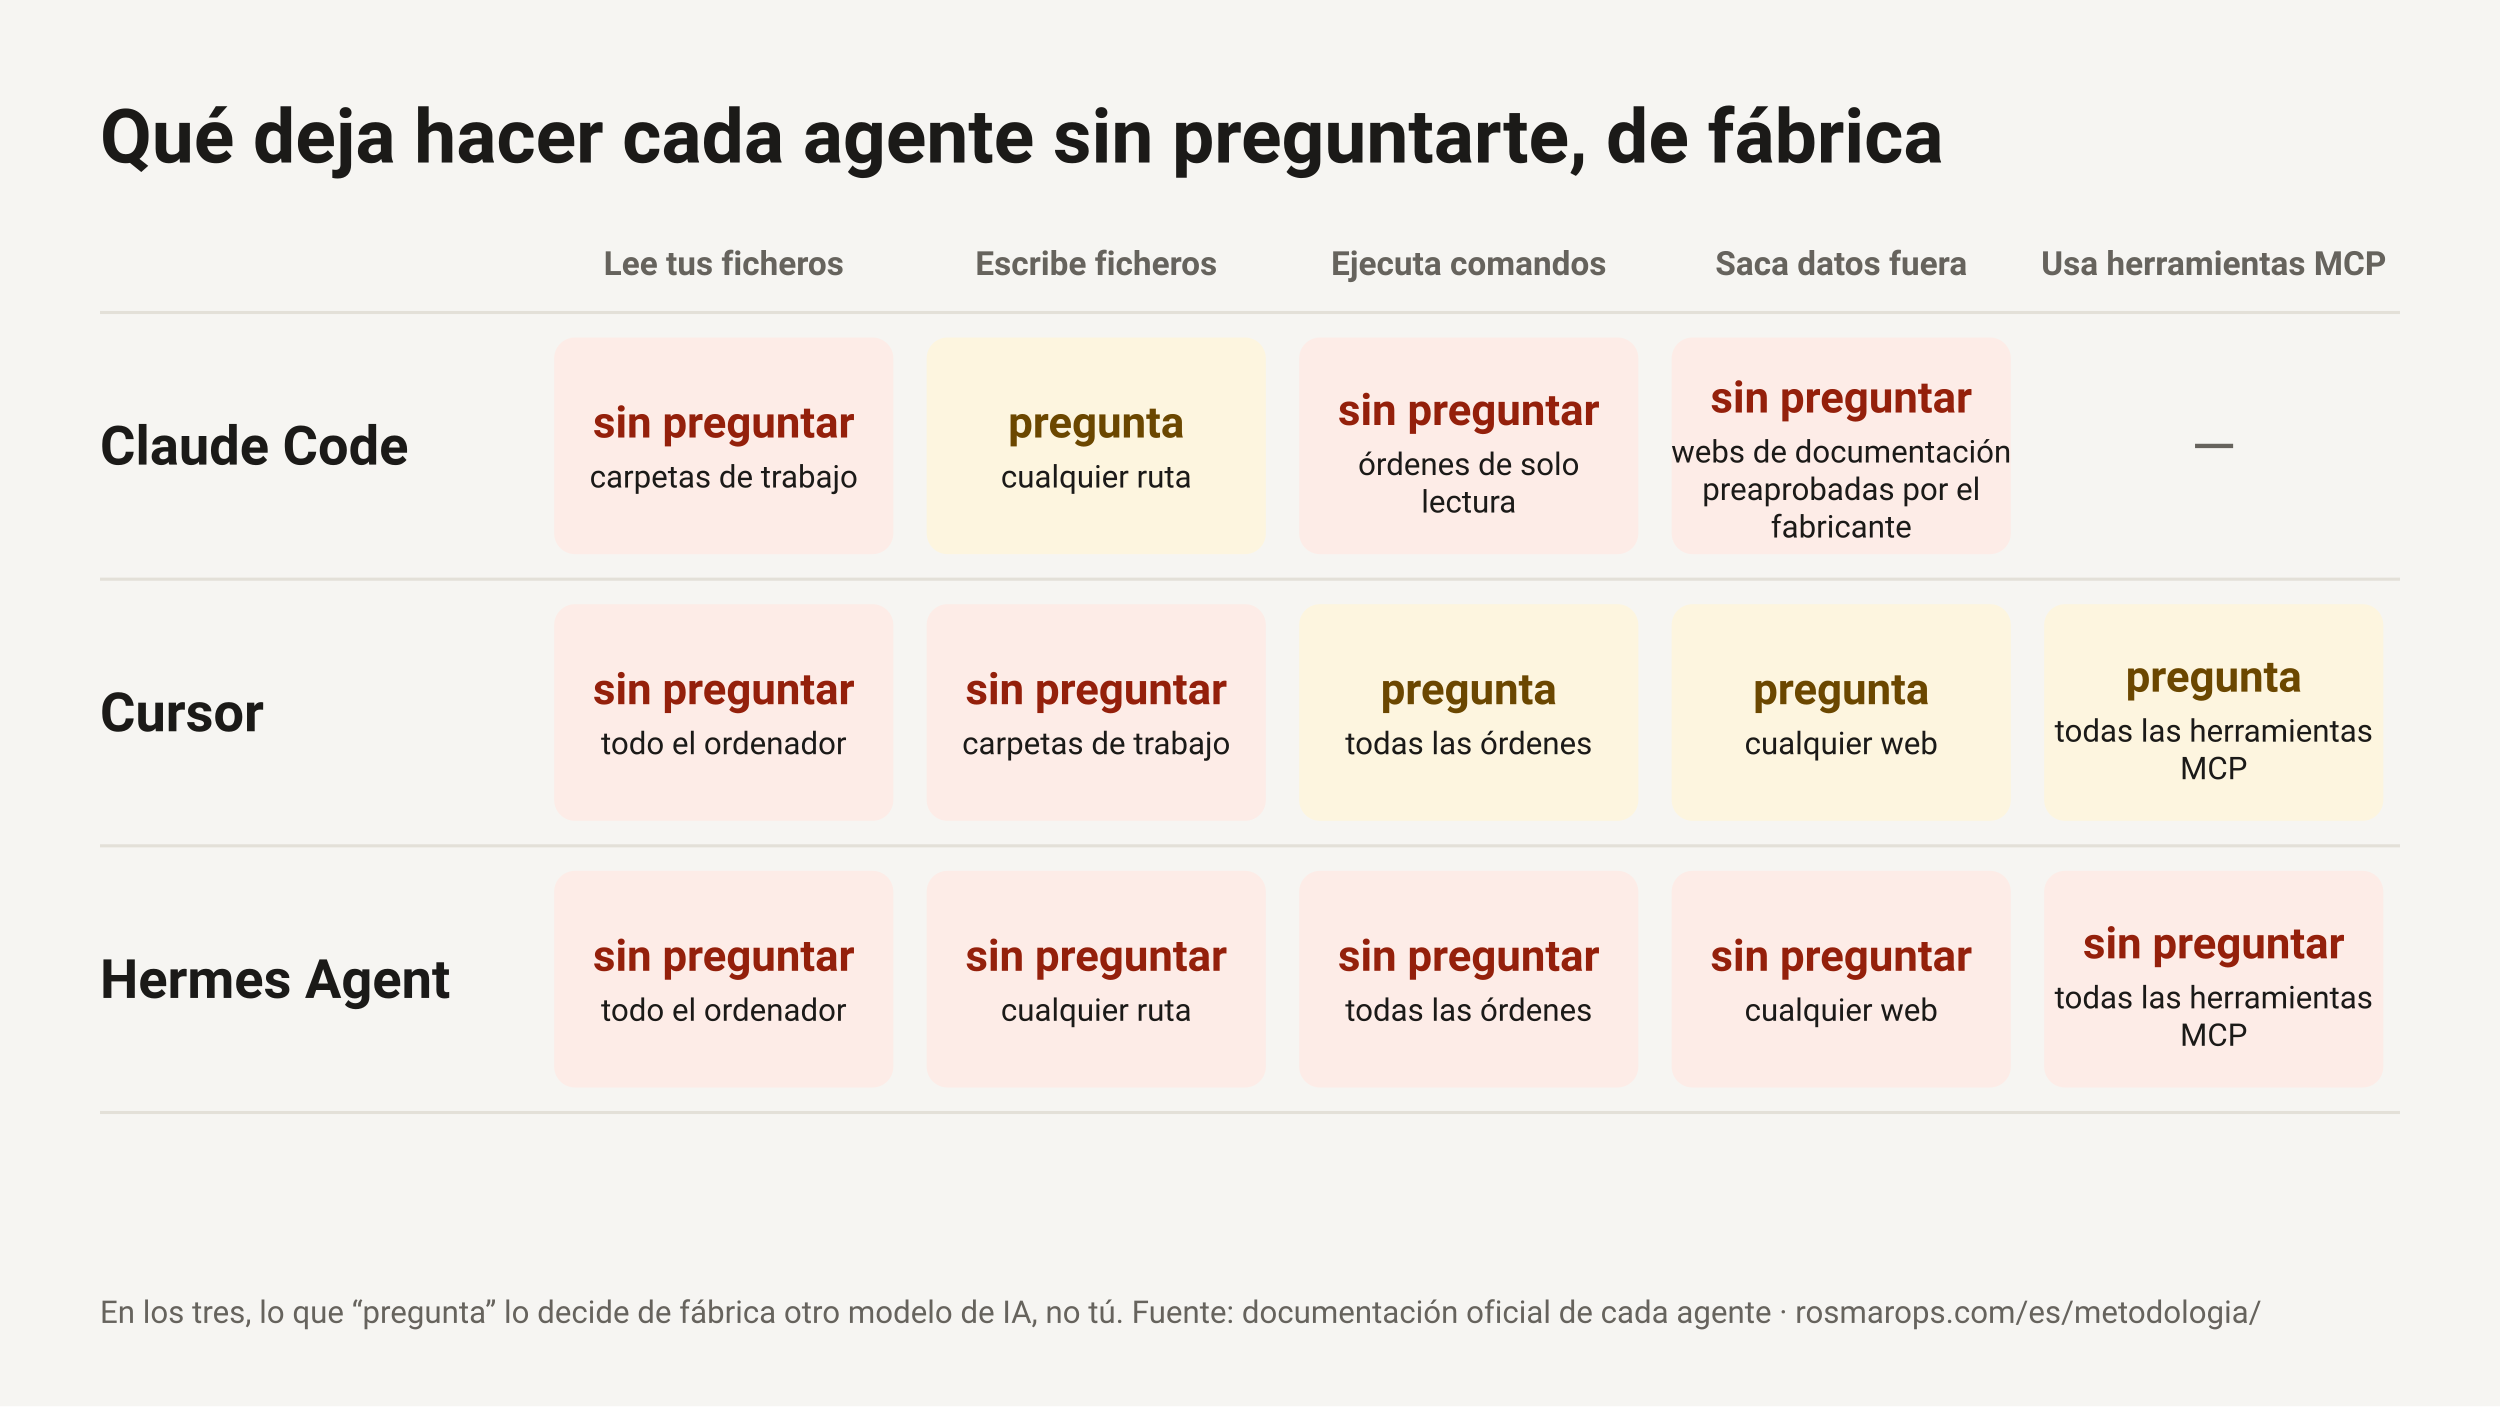
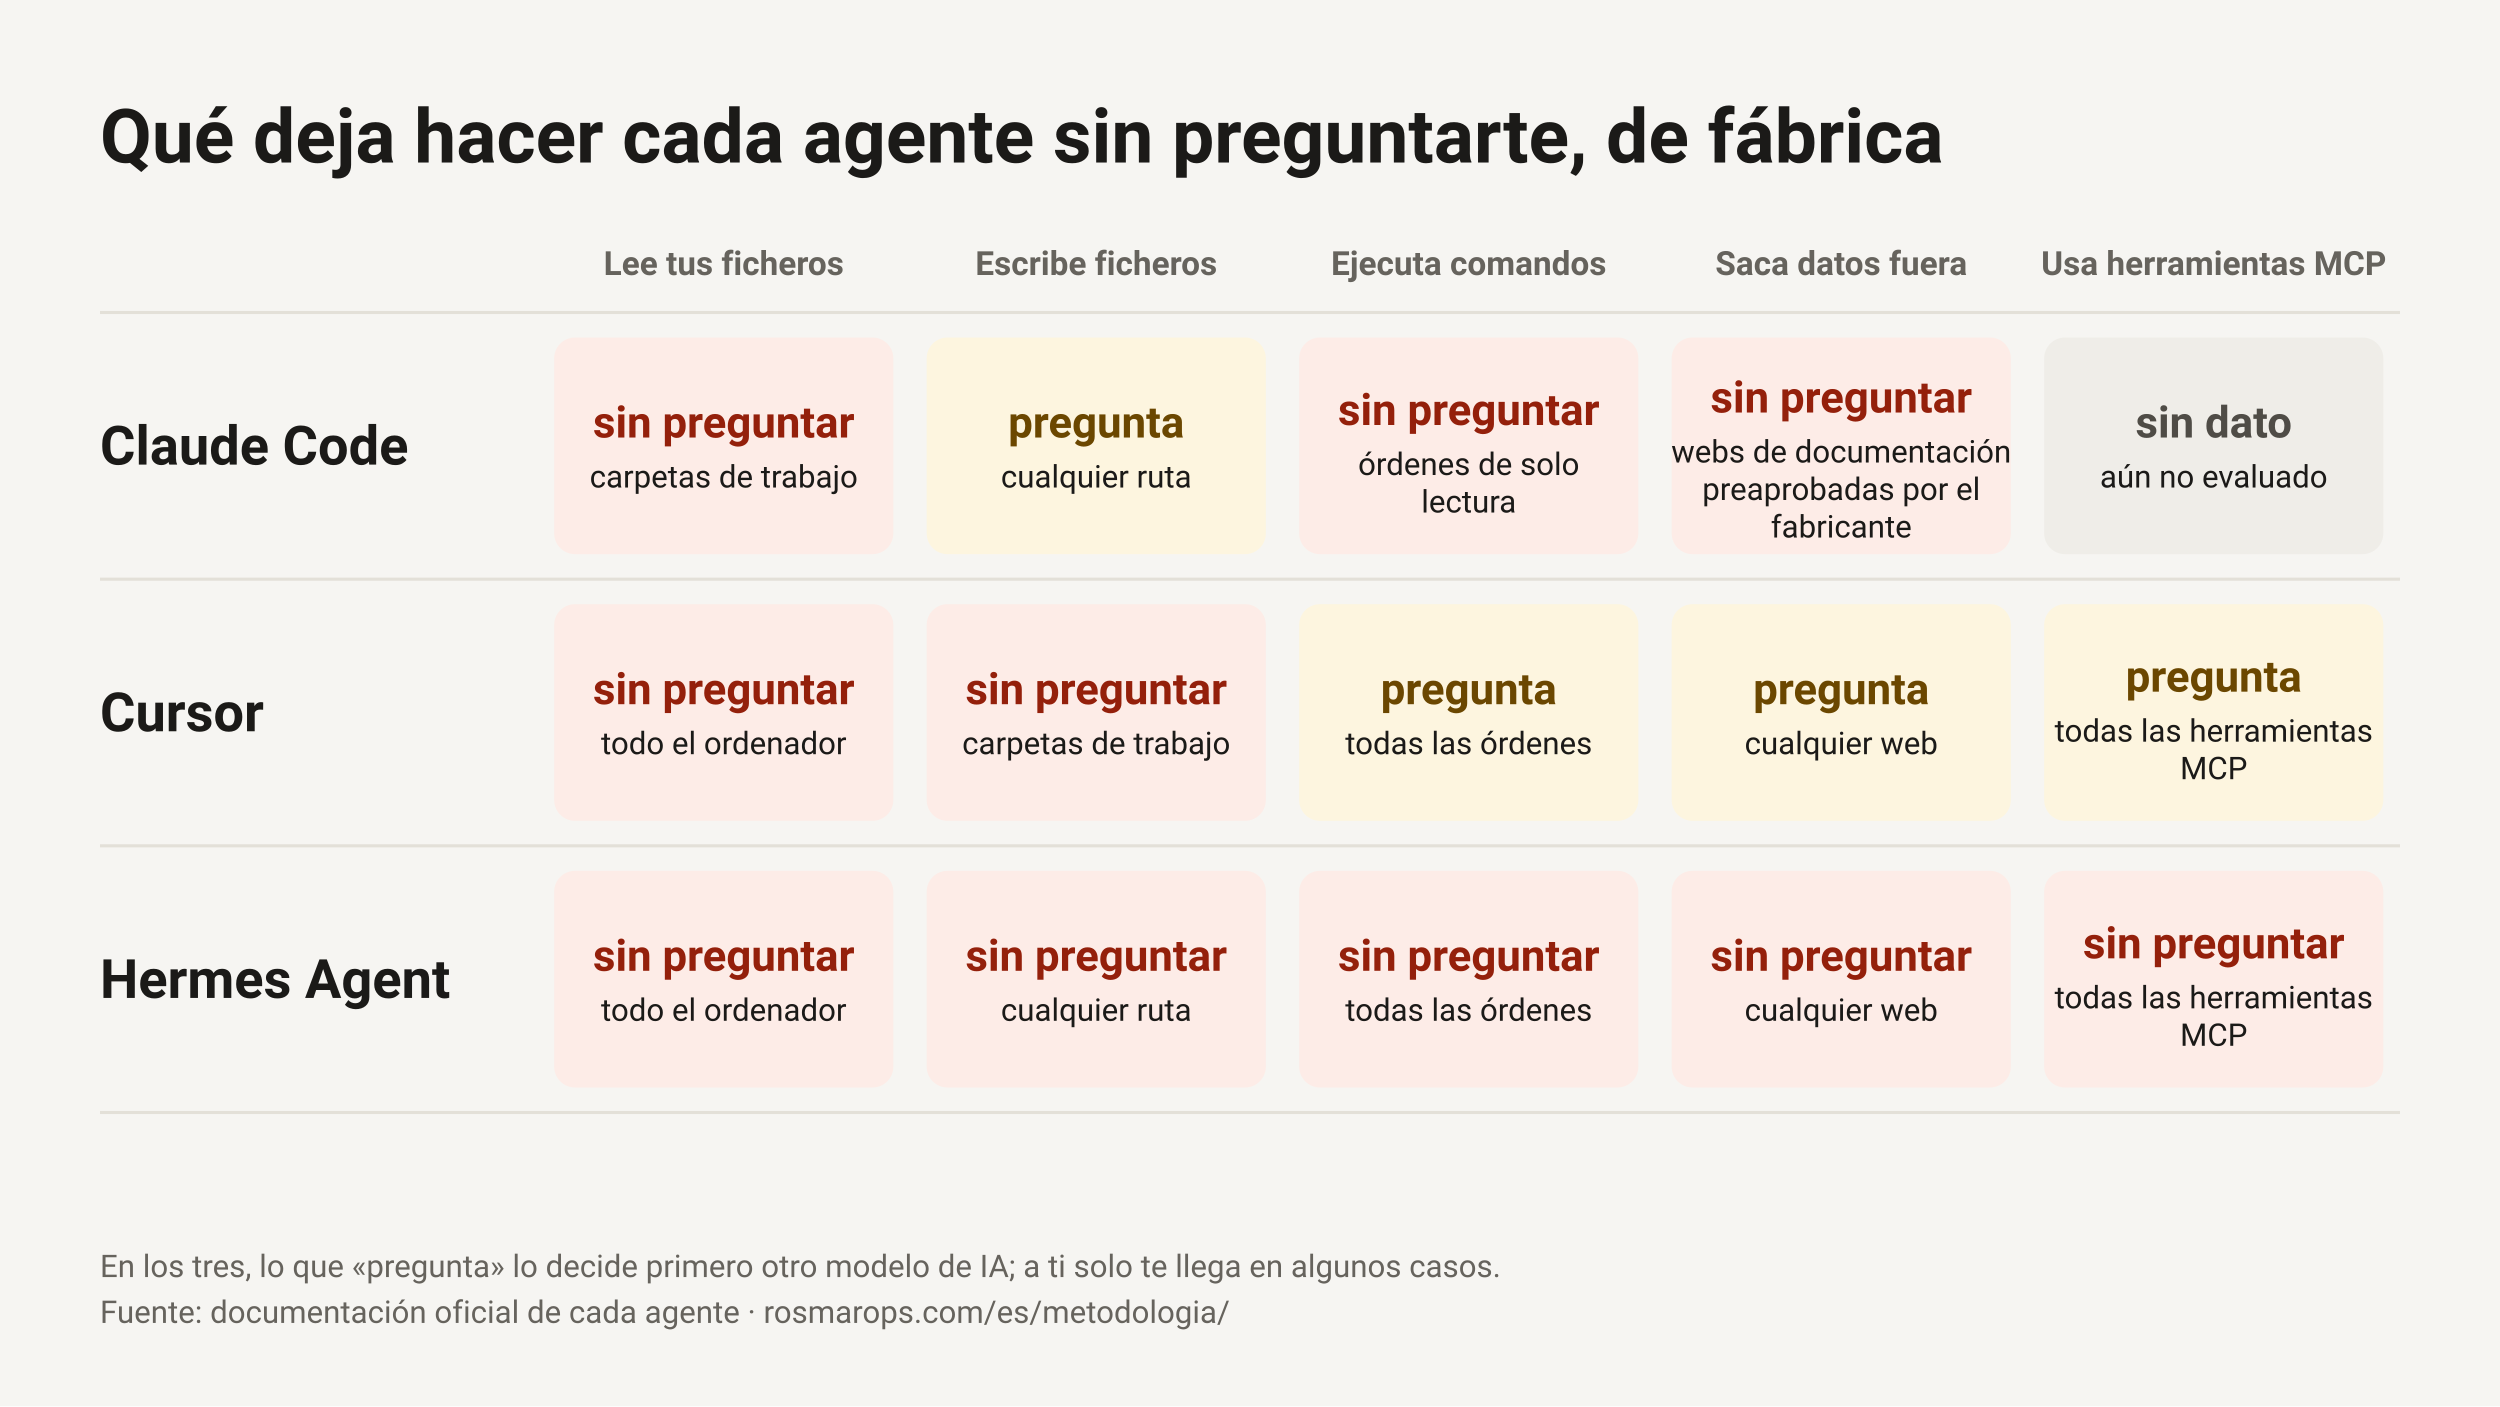
<svg xmlns="http://www.w3.org/2000/svg" width="1200" height="675" viewBox="0 0 1200 675" font-family="system-ui,-apple-system,'Segoe UI',Roboto,Helvetica,Arial,sans-serif">
  <rect width="1200" height="675" fill="#F6F5F2" />
  <text x="48" y="78" font-size="36" font-weight="700" fill="#1B1A18">Qué deja hacer cada agente sin preguntarte, de fábrica</text>
  <text x="347.4" y="132" font-size="16" font-weight="600" fill="#66635D" text-anchor="middle">Lee tus ficheros</text>
  <text x="526.2" y="132" font-size="16" font-weight="600" fill="#66635D" text-anchor="middle">Escribe ficheros</text>
  <text x="705.0" y="132" font-size="16" font-weight="600" fill="#66635D" text-anchor="middle">Ejecuta comandos</text>
  <text x="883.8" y="132" font-size="16" font-weight="600" fill="#66635D" text-anchor="middle">Saca datos fuera</text>
  <text x="1062.6" y="132" font-size="16" font-weight="600" fill="#66635D" text-anchor="middle">Usa herramientas MCP</text>
  <line x1="48" y1="150" x2="1152" y2="150" stroke="#E3E0D8" stroke-width="1.5" />
  <text x="48" y="223.0" font-size="26" font-weight="700" fill="#1B1A18">Claude Code</text>
  <rect x="266.0" y="162" width="162.8" height="104" rx="10" fill="#FDECE7" />
  <text x="347.4" y="210.0" font-size="21" font-weight="700" fill="#94200B" text-anchor="middle">sin preguntar</text>
  <text x="347.4" y="234.0" font-size="15" fill="#1B1A18" text-anchor="middle">carpetas de trabajo</text>
  <rect x="444.8" y="162" width="162.8" height="104" rx="10" fill="#FDF5DF" />
  <text x="526.2" y="210.0" font-size="21" font-weight="700" fill="#6B4700" text-anchor="middle">pregunta</text>
  <text x="526.2" y="234.0" font-size="15" fill="#1B1A18" text-anchor="middle">cualquier ruta</text>
  <rect x="623.6" y="162" width="162.8" height="104" rx="10" fill="#FDECE7" />
  <text x="705.0" y="204.0" font-size="21" font-weight="700" fill="#94200B" text-anchor="middle">sin preguntar</text>
  <text x="705.0" y="228.0" font-size="15" fill="#1B1A18" text-anchor="middle">órdenes de solo</text>
  <text x="705.0" y="246.0" font-size="15" fill="#1B1A18" text-anchor="middle">lectura</text>
  <rect x="802.4" y="162" width="162.8" height="104" rx="10" fill="#FDECE7" />
  <text x="883.8" y="198.0" font-size="21" font-weight="700" fill="#94200B" text-anchor="middle">sin preguntar</text>
  <text x="883.8" y="222.0" font-size="15" fill="#1B1A18" text-anchor="middle">webs de documentación</text>
  <text x="883.8" y="240.0" font-size="15" fill="#1B1A18" text-anchor="middle">preaprobadas por el</text>
  <text x="883.8" y="258.0" font-size="15" fill="#1B1A18" text-anchor="middle">fabricante</text>
-   <text x="1062.6" y="224.0" font-size="28" fill="#66635D" text-anchor="middle">—</text>
+   <rect x="981.2" y="162" width="162.8" height="104" rx="10" fill="#EFEDE8" />
+   <text x="1062.6" y="210.0" font-size="21" font-weight="700" fill="#4F4C46" text-anchor="middle">sin dato</text>
+   <text x="1062.6" y="234.0" font-size="15" fill="#1B1A18" text-anchor="middle">aún no evaluado</text>
  <line x1="48" y1="278" x2="1152" y2="278" stroke="#E3E0D8" stroke-width="1.5" />
  <text x="48" y="351.0" font-size="26" font-weight="700" fill="#1B1A18">Cursor</text>
  <rect x="266.0" y="290" width="162.8" height="104" rx="10" fill="#FDECE7" />
  <text x="347.4" y="338.0" font-size="21" font-weight="700" fill="#94200B" text-anchor="middle">sin preguntar</text>
  <text x="347.4" y="362.0" font-size="15" fill="#1B1A18" text-anchor="middle">todo el ordenador</text>
  <rect x="444.8" y="290" width="162.8" height="104" rx="10" fill="#FDECE7" />
  <text x="526.2" y="338.0" font-size="21" font-weight="700" fill="#94200B" text-anchor="middle">sin preguntar</text>
  <text x="526.2" y="362.0" font-size="15" fill="#1B1A18" text-anchor="middle">carpetas de trabajo</text>
  <rect x="623.6" y="290" width="162.8" height="104" rx="10" fill="#FDF5DF" />
  <text x="705.0" y="338.0" font-size="21" font-weight="700" fill="#6B4700" text-anchor="middle">pregunta</text>
  <text x="705.0" y="362.0" font-size="15" fill="#1B1A18" text-anchor="middle">todas las órdenes</text>
  <rect x="802.4" y="290" width="162.8" height="104" rx="10" fill="#FDF5DF" />
  <text x="883.8" y="338.0" font-size="21" font-weight="700" fill="#6B4700" text-anchor="middle">pregunta</text>
  <text x="883.8" y="362.0" font-size="15" fill="#1B1A18" text-anchor="middle">cualquier web</text>
  <rect x="981.2" y="290" width="162.8" height="104" rx="10" fill="#FDF5DF" />
  <text x="1062.6" y="332.0" font-size="21" font-weight="700" fill="#6B4700" text-anchor="middle">pregunta</text>
  <text x="1062.6" y="356.0" font-size="15" fill="#1B1A18" text-anchor="middle">todas las herramientas</text>
  <text x="1062.6" y="374.0" font-size="15" fill="#1B1A18" text-anchor="middle">MCP</text>
  <line x1="48" y1="406" x2="1152" y2="406" stroke="#E3E0D8" stroke-width="1.5" />
  <text x="48" y="479.0" font-size="26" font-weight="700" fill="#1B1A18">Hermes Agent</text>
  <rect x="266.0" y="418" width="162.8" height="104" rx="10" fill="#FDECE7" />
  <text x="347.4" y="466.0" font-size="21" font-weight="700" fill="#94200B" text-anchor="middle">sin preguntar</text>
  <text x="347.4" y="490.0" font-size="15" fill="#1B1A18" text-anchor="middle">todo el ordenador</text>
  <rect x="444.8" y="418" width="162.8" height="104" rx="10" fill="#FDECE7" />
  <text x="526.2" y="466.0" font-size="21" font-weight="700" fill="#94200B" text-anchor="middle">sin preguntar</text>
  <text x="526.2" y="490.0" font-size="15" fill="#1B1A18" text-anchor="middle">cualquier ruta</text>
  <rect x="623.6" y="418" width="162.8" height="104" rx="10" fill="#FDECE7" />
  <text x="705.0" y="466.0" font-size="21" font-weight="700" fill="#94200B" text-anchor="middle">sin preguntar</text>
  <text x="705.0" y="490.0" font-size="15" fill="#1B1A18" text-anchor="middle">todas las órdenes</text>
  <rect x="802.4" y="418" width="162.8" height="104" rx="10" fill="#FDECE7" />
  <text x="883.8" y="466.0" font-size="21" font-weight="700" fill="#94200B" text-anchor="middle">sin preguntar</text>
  <text x="883.8" y="490.0" font-size="15" fill="#1B1A18" text-anchor="middle">cualquier web</text>
  <rect x="981.2" y="418" width="162.8" height="104" rx="10" fill="#FDECE7" />
  <text x="1062.6" y="460.0" font-size="21" font-weight="700" fill="#94200B" text-anchor="middle">sin preguntar</text>
  <text x="1062.6" y="484.0" font-size="15" fill="#1B1A18" text-anchor="middle">todas las herramientas</text>
  <text x="1062.6" y="502.0" font-size="15" fill="#1B1A18" text-anchor="middle">MCP</text>
  <line x1="48" y1="534" x2="1152" y2="534" stroke="#E3E0D8" stroke-width="1.5" />
-   <text x="48" y="635" font-size="15" fill="#66635D" textLength="1104" lengthAdjust="spacingAndGlyphs">En los tres, lo que “pregunta” lo decide de fábrica otro modelo de IA, no tú. Fuente: documentación oficial de cada agente · rosmarops.com/es/metodologia/</text>
+   <text x="48" y="613" font-size="15" fill="#66635D">En los tres, lo que «pregunta» lo decide primero otro modelo de IA; a ti solo te llega en algunos casos.</text>
+   <text x="48" y="635" font-size="15" fill="#66635D">Fuente: documentación oficial de cada agente · rosmarops.com/es/metodologia/</text>
</svg>
